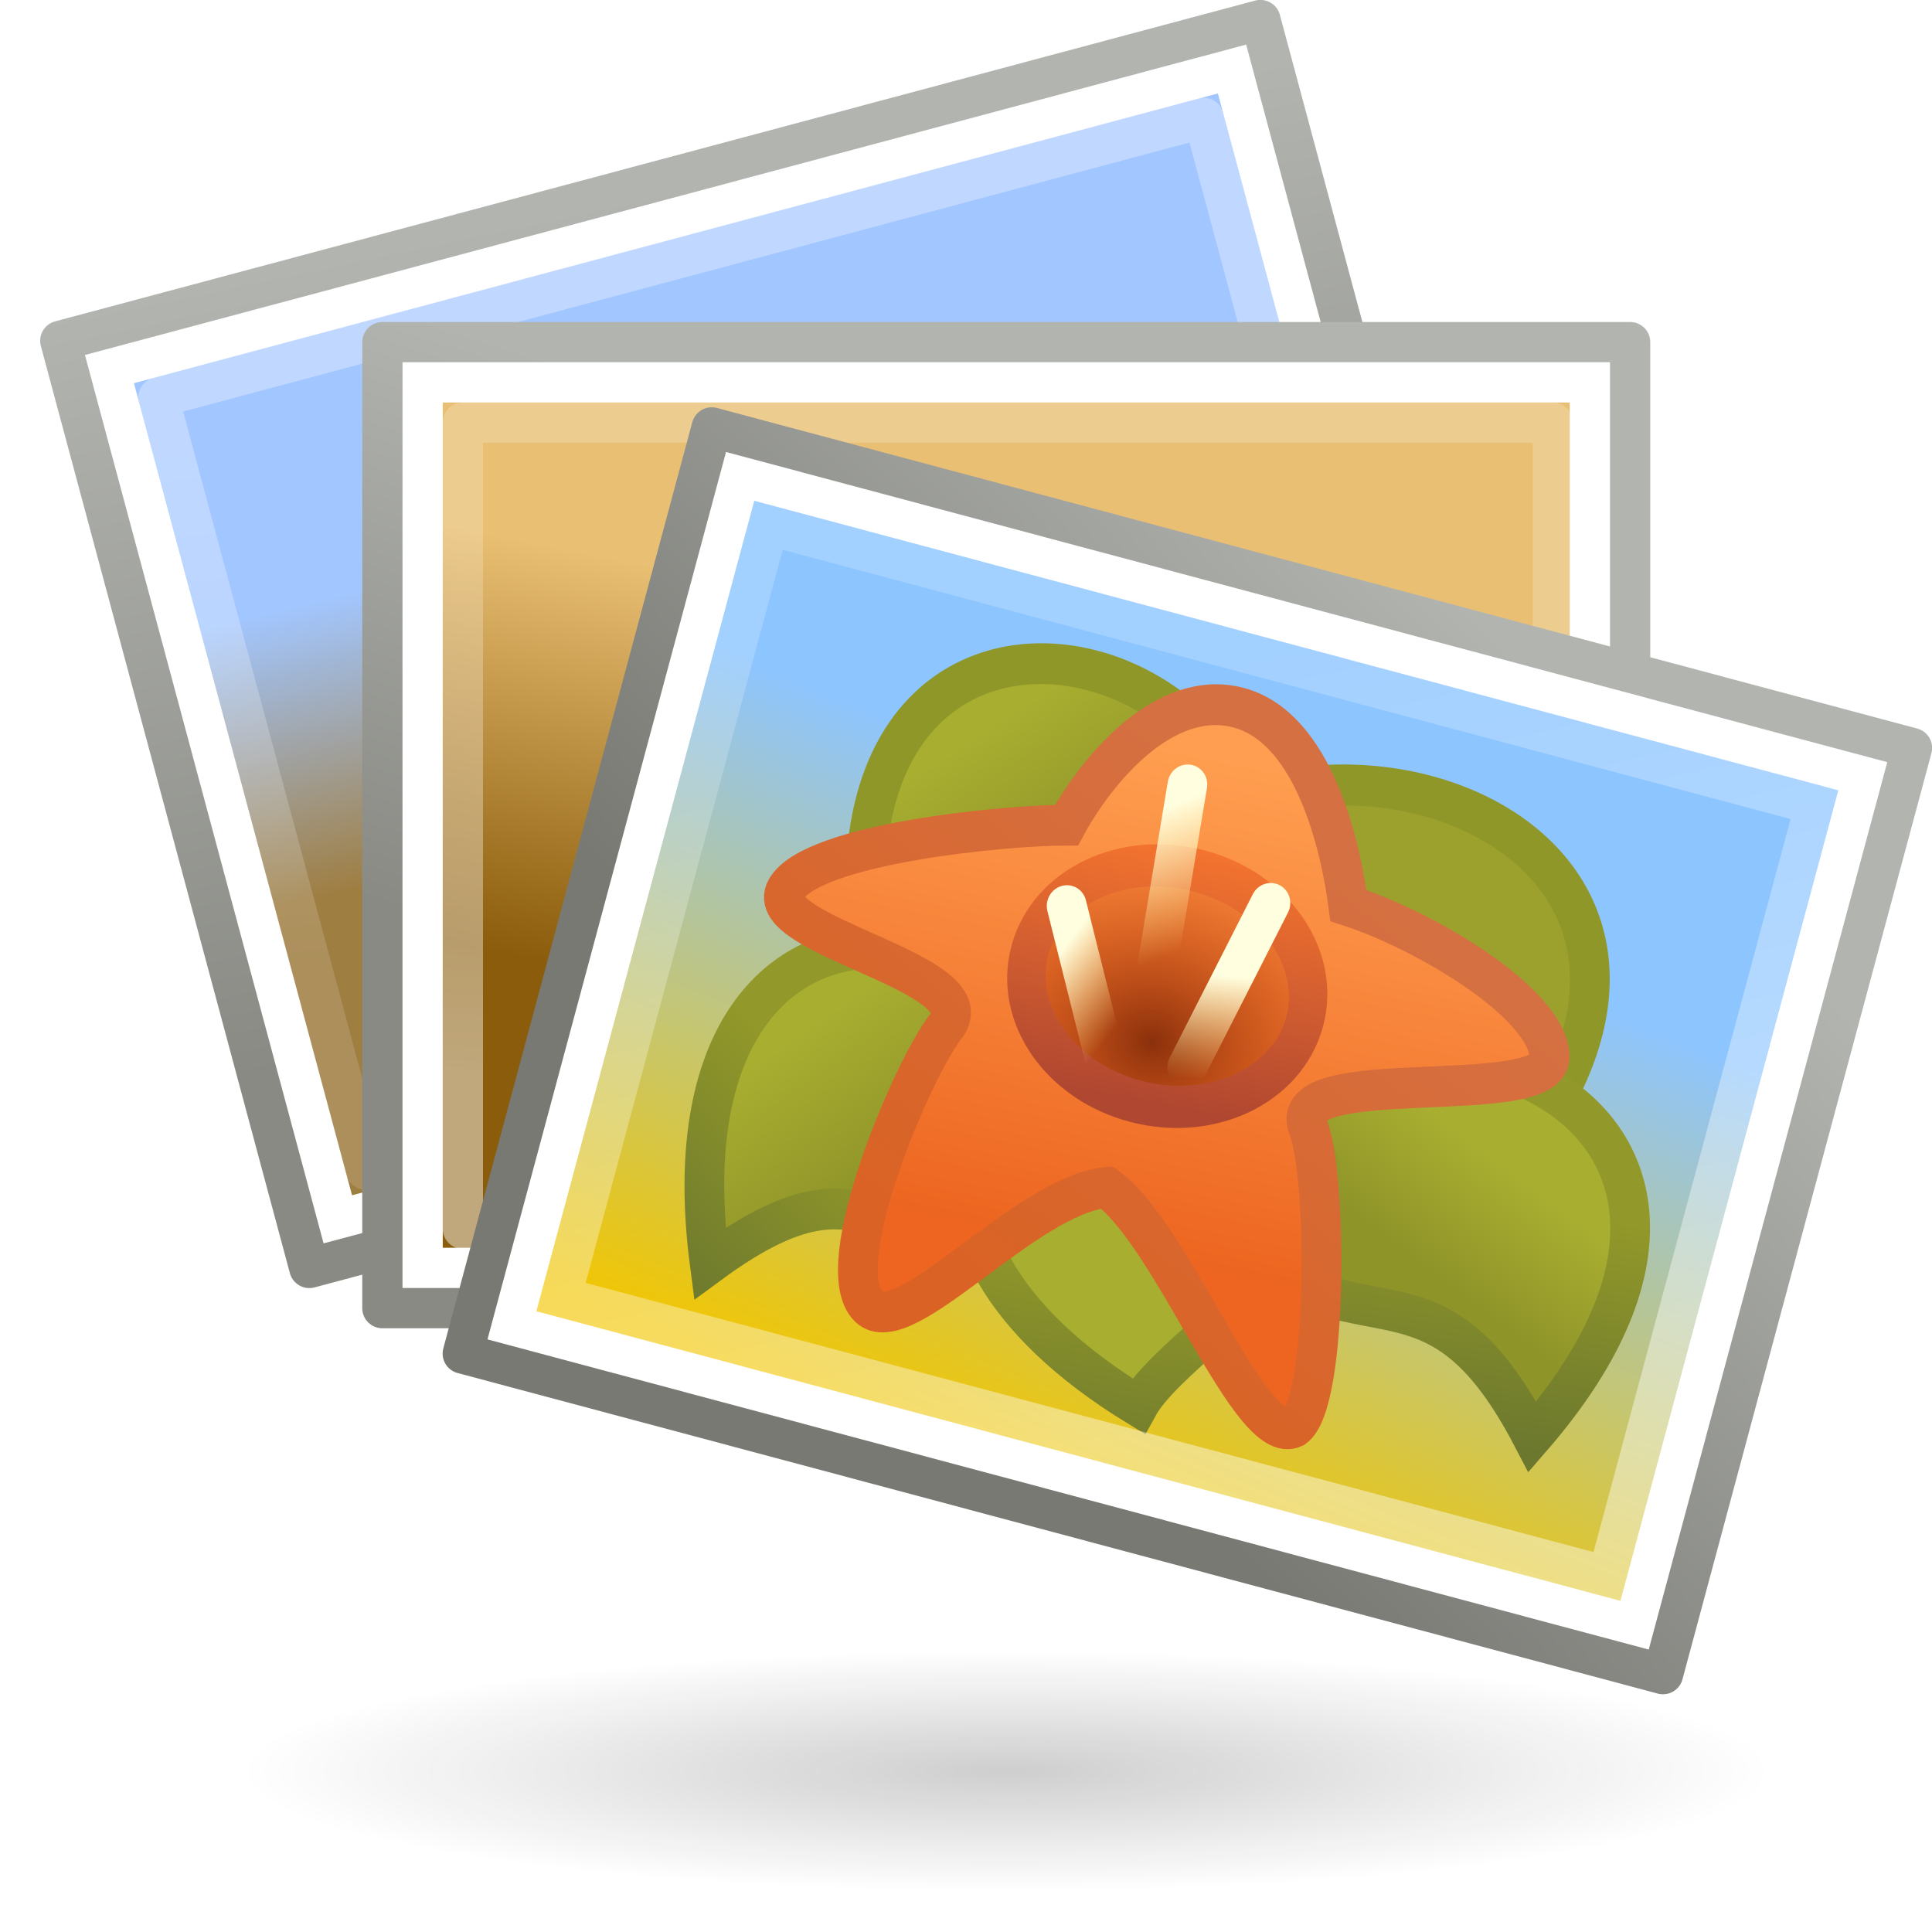
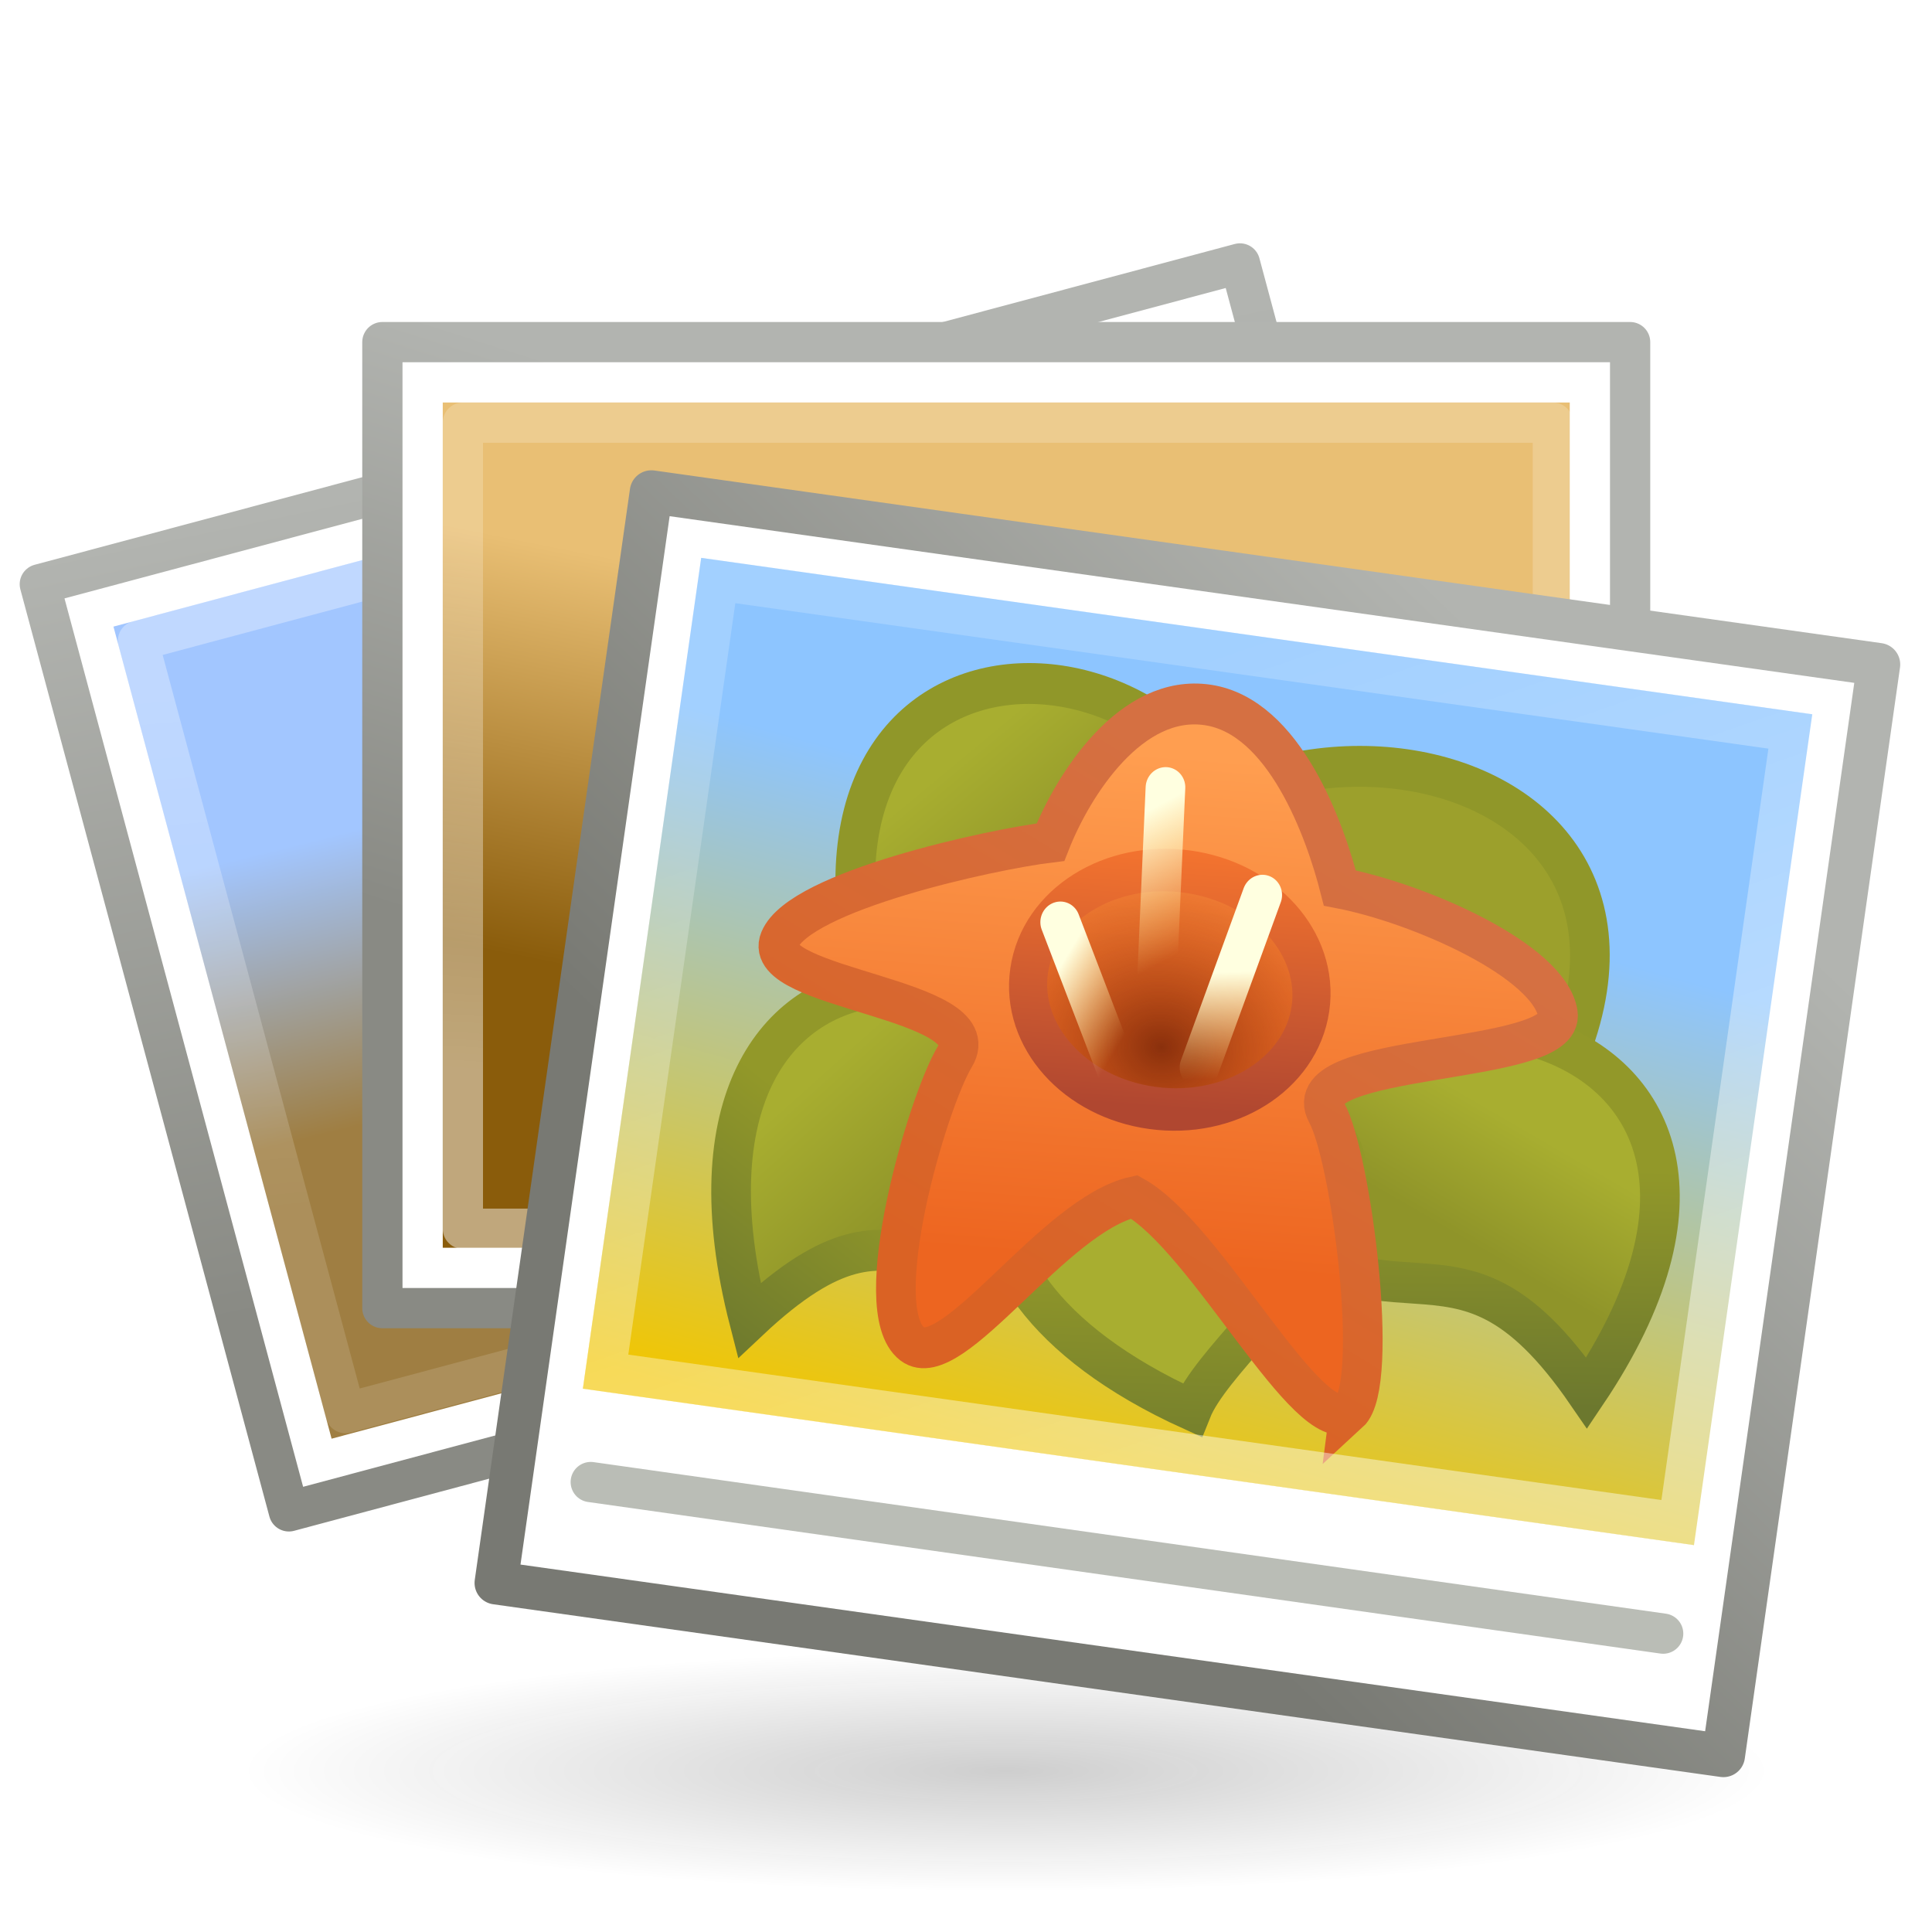
<svg xmlns="http://www.w3.org/2000/svg" xmlns:xlink="http://www.w3.org/1999/xlink" width="48" height="48" id="svg1872" version="1.0">
  <defs id="defs1874">
    <linearGradient id="linearGradient6103">
      <stop style="stop-color:#8a5c0b;stop-opacity:1" offset="0" id="stop6105" />
      <stop style="stop-color:#e9bf74;stop-opacity:1" offset="1" id="stop6107" />
    </linearGradient>
    <linearGradient id="linearGradient6093">
      <stop style="stop-color:#ffffff;stop-opacity:1;" offset="0" id="stop6095" />
      <stop style="stop-color:#ffffff;stop-opacity:0;" offset="1" id="stop6097" />
    </linearGradient>
    <radialGradient id="radialGradient7028-916" r="14.407" gradientTransform="matrix(1,0,0,0.2367408,0,-11.76243)" cx="5.038" cy="-15.411" gradientUnits="userSpaceOnUse" xlink:href="#linearGradient6939-277" fy="-15.411" fx="5.038" />
    <linearGradient id="linearGradient6939-277">
      <stop offset="0" id="stop6990" style="stop-color:#0a0a0a;stop-opacity:1;" />
      <stop offset="1" id="stop6992" style="stop-color:#0a0a0a;stop-opacity:0;" />
    </linearGradient>
    <linearGradient id="linearGradient3218-93">
      <stop offset="0" id="stop6996" style="stop-color:#ffffff;stop-opacity:0" />
      <stop offset="0.708" id="stop6998" style="stop-color:#898989;stop-opacity:0.09;" />
      <stop offset="1" id="stop7000" style="stop-color:#7f858d;stop-opacity:1;" />
    </linearGradient>
    <linearGradient id="linearGradient6152-873">
      <stop offset="0" id="stop7004" style="stop-color:#464646;stop-opacity:1;" />
      <stop offset="1" id="stop7006" style="stop-color:#6c4e72;stop-opacity:1" />
    </linearGradient>
    <linearGradient id="linearGradient6125-27">
      <stop offset="0" id="stop7010" style="stop-color:#ffffff;stop-opacity:1" />
      <stop offset="1" id="stop7012" style="stop-color:#ffffff;stop-opacity:0;" />
    </linearGradient>
    <linearGradient id="linearGradient6091-291" y2="36.375" y1="38" gradientTransform="translate(-2.000013,7.2e-6)" x2="11" gradientUnits="userSpaceOnUse" xlink:href="#linearGradient6081-625" x1="12.663" />
    <linearGradient id="linearGradient6081-625">
      <stop offset="0" id="stop7016" style="stop-color:#7a7a7a;stop-opacity:1;" />
      <stop offset="1" id="stop7018" style="stop-color:#a9a9a9;stop-opacity:1;" />
    </linearGradient>
    <linearGradient id="linearGradient6093-384" y2="33" y1="43" gradientTransform="translate(-1,2e-7)" x2="11" gradientUnits="userSpaceOnUse" xlink:href="#linearGradient6115-889" x1="12" />
    <linearGradient id="linearGradient6115-889">
      <stop offset="0" id="stop7022" style="stop-color:#452e4a;stop-opacity:1" />
      <stop offset="1" id="stop7024" style="stop-color:#6c4e72;stop-opacity:1" />
    </linearGradient>
    <linearGradient id="linearGradient6085-132" y2="39.899" y1="35.383" gradientTransform="translate(-1,2e-7)" x2="12.76" gradientUnits="userSpaceOnUse" xlink:href="#linearGradient6172-348" x1="10.254" />
    <linearGradient id="linearGradient6172-348">
      <stop offset="0" id="stop7034" style="stop-color:#ffffff;stop-opacity:0.69" />
      <stop offset="1" id="stop7036" style="stop-color:#ffffff;stop-opacity:0" />
    </linearGradient>
    <linearGradient id="linearGradient6664-938-398" x1="10.625" y1="9.375" gradientTransform="matrix(0.9999999,0,0,0.7741935,-3.000013,-1.532259)" x2="15.75" gradientUnits="userSpaceOnUse" xlink:href="#linearGradient6513-648-914" y2="31" />
    <linearGradient id="linearGradient6513-648-914">
      <stop offset="0" id="stop7570" style="stop-color:#ffffff;stop-opacity:1" />
      <stop offset="1" id="stop7572" style="stop-color:#ffffff;stop-opacity:1" />
    </linearGradient>
    <linearGradient id="linearGradient6666-108-56" x1="10.196" y1="23.266" gradientTransform="matrix(0.9999999,0,0,0.7741935,-0.9999983,1.564515)" x2="25.367" gradientUnits="userSpaceOnUse" xlink:href="#linearGradient6527-582-184" y2="4.616" />
    <linearGradient id="linearGradient6527-582-184">
      <stop offset="0" id="stop7576" style="stop-color:#787973;stop-opacity:1" />
      <stop offset="1" id="stop7578" style="stop-color:#b2b4b0;stop-opacity:1;" />
    </linearGradient>
    <linearGradient id="linearGradient6668-599-794" x1="20" y1="13.577" gradientTransform="matrix(0.9496149,0,0,0.8508799,-2.083624,-1.063417)" x2="17.27" gradientUnits="userSpaceOnUse" xlink:href="#linearGradient2782-839-396" y2="32.699" />
    <linearGradient id="linearGradient2782-839-396">
      <stop offset="0" id="stop7582" style="stop-color:#8dc5ff;stop-opacity:1" />
      <stop offset="1" id="stop7584" style="stop-color:#f2c600;stop-opacity:1" />
    </linearGradient>
-     <linearGradient id="linearGradient6674-893-795" x1="11.75" y1="23.25" gradientTransform="matrix(0.8894509,-6.6640937e-3,-7.8492031e-3,0.9513737,2.314382,-9.588499)" x2="14.5" gradientUnits="userSpaceOnUse" xlink:href="#linearGradient2862-191-249" y2="26" />
+     <linearGradient id="linearGradient6674-893-795" x1="11.75" y1="23.25" gradientTransform="matrix(0.8894509,-0.00666409,-0.0078492,0.9513737,2.314382,-9.588499)" x2="14.5" gradientUnits="userSpaceOnUse" xlink:href="#linearGradient2862-191-249" y2="26" />
    <linearGradient id="linearGradient2862-191-249">
      <stop offset="0" id="stop7588" style="stop-color:#a8ae30;stop-opacity:1" />
      <stop offset="1" id="stop7590" style="stop-color:#8f9429;stop-opacity:1" />
    </linearGradient>
-     <linearGradient id="linearGradient6676-609-599" x1="27.812" y1="22.657" gradientTransform="matrix(1.046908,-1.9502255e-2,-2.0583744e-2,0.9622652,-3.389404,-2.845304)" x2="26.7" gradientUnits="userSpaceOnUse" xlink:href="#linearGradient2862-537-737" y2="25.157" />
+     <linearGradient id="linearGradient6676-609-599" x1="27.812" y1="22.657" gradientTransform="matrix(1.046908,-0.01950225,-0.02058374,0.9622652,-3.389404,-2.845304)" x2="26.7" gradientUnits="userSpaceOnUse" xlink:href="#linearGradient2862-537-737" y2="25.157" />
    <linearGradient id="linearGradient2862-537-737">
      <stop offset="0" id="stop7594" style="stop-color:#a8ae30;stop-opacity:1" />
      <stop offset="1" id="stop7596" style="stop-color:#8f9429;stop-opacity:1" />
    </linearGradient>
-     <linearGradient id="linearGradient6678-775-375" x1="29.062" y1="29" gradientTransform="matrix(1.046908,-1.9502255e-2,-2.0583744e-2,0.9622652,-3.389404,-2.845304)" x2="28.463" gradientUnits="userSpaceOnUse" xlink:href="#linearGradient2874-528-315" y2="23.782" />
+     <linearGradient id="linearGradient6678-775-375" x1="29.062" y1="29" gradientTransform="matrix(1.046908,-0.01950225,-0.02058374,0.9622652,-3.389404,-2.845304)" x2="28.463" gradientUnits="userSpaceOnUse" xlink:href="#linearGradient2874-528-315" y2="23.782" />
    <linearGradient id="linearGradient2874-528-315">
      <stop offset="0" id="stop7600" style="stop-color:#6c782e;stop-opacity:1;" />
      <stop offset="1" id="stop7602" style="stop-color:#929829;stop-opacity:1" />
    </linearGradient>
-     <linearGradient id="linearGradient6680-882-562" x1="11.75" y1="23.25" gradientTransform="matrix(0.8665943,7.0291084e-3,8.4277505e-3,0.9978185,0.3857784,-4.081256)" x2="14.5" gradientUnits="userSpaceOnUse" xlink:href="#linearGradient2862-897-722" y2="26" />
+     <linearGradient id="linearGradient6680-882-562" x1="11.75" y1="23.25" gradientTransform="matrix(0.8665943,0.00702911,0.00842775,0.9978185,0.3857784,-4.081256)" x2="14.5" gradientUnits="userSpaceOnUse" xlink:href="#linearGradient2862-897-722" y2="26" />
    <linearGradient id="linearGradient2862-897-722">
      <stop offset="0" id="stop7606" style="stop-color:#a8ae30;stop-opacity:1" />
      <stop offset="1" id="stop7608" style="stop-color:#8f9429;stop-opacity:1" />
    </linearGradient>
-     <linearGradient id="linearGradient6682-569-587" x1="10.062" y1="29.5" gradientTransform="matrix(0.969616,7.8647367e-3,8.4277505e-3,0.9978185,-1.623145,-4.097551)" x2="12.656" gradientUnits="userSpaceOnUse" xlink:href="#linearGradient2874-878-807" y2="24.75" />
+     <linearGradient id="linearGradient6682-569-587" x1="10.062" y1="29.5" gradientTransform="matrix(0.969616,0.00786474,0.00842775,0.9978185,-1.623145,-4.097551)" x2="12.656" gradientUnits="userSpaceOnUse" xlink:href="#linearGradient2874-878-807" y2="24.75" />
    <linearGradient id="linearGradient2874-878-807">
      <stop offset="0" id="stop7612" style="stop-color:#6c782e;stop-opacity:1;" />
      <stop offset="1" id="stop7614" style="stop-color:#929829;stop-opacity:1" />
    </linearGradient>
    <linearGradient id="linearGradient6684-646-360" x1="20.384" y1="31.625" gradientTransform="translate(-2.000015,-4)" x2="19.884" gradientUnits="userSpaceOnUse" xlink:href="#linearGradient2874-499-677" y2="26.438" />
    <linearGradient id="linearGradient2874-499-677">
      <stop offset="0" id="stop7618" style="stop-color:#6c782e;stop-opacity:1;" />
      <stop offset="1" id="stop7620" style="stop-color:#929829;stop-opacity:1" />
    </linearGradient>
-     <linearGradient id="linearGradient6686-103-989" x1="16.917" y1="25.211" gradientTransform="matrix(1.123311,9.4416416e-3,1.0807832e-2,1.236118,0.2887738,-4.714832)" x2="16.374" gradientUnits="userSpaceOnUse" xlink:href="#linearGradient2855-649-911" y2="16.541" />
+     <linearGradient id="linearGradient6686-103-989" x1="16.917" y1="25.211" gradientTransform="matrix(1.123311,0.00944164,0.01080783,1.236118,0.2887738,-4.714832)" x2="16.374" gradientUnits="userSpaceOnUse" xlink:href="#linearGradient2855-649-911" y2="16.541" />
    <linearGradient id="linearGradient2855-649-911">
      <stop offset="0" id="stop7624" style="stop-color:#ed6520;stop-opacity:1" />
      <stop offset="1" id="stop7626" style="stop-color:#ff9e50;stop-opacity:1" />
    </linearGradient>
-     <linearGradient id="linearGradient6688-508-790" x1="10.257" y1="24.583" gradientTransform="matrix(1.123311,9.4416416e-3,1.0807832e-2,1.236118,0.2887738,-4.714832)" x2="13.592" gradientUnits="userSpaceOnUse" xlink:href="#linearGradient2849-135-305" y2="15.521" />
+     <linearGradient id="linearGradient6688-508-790" x1="10.257" y1="24.583" gradientTransform="matrix(1.123311,0.00944164,0.01080783,1.236118,0.2887738,-4.714832)" x2="13.592" gradientUnits="userSpaceOnUse" xlink:href="#linearGradient2849-135-305" y2="15.521" />
    <linearGradient id="linearGradient2849-135-305">
      <stop offset="0" id="stop7630" style="stop-color:#da6224;stop-opacity:1" />
      <stop offset="1" id="stop7632" style="stop-color:#d57042;stop-opacity:1" />
    </linearGradient>
    <radialGradient id="radialGradient6690-643-984" r="2" gradientTransform="matrix(1.813171,-7.680244e-7,1.042223e-6,1.396339,-15.45026,-9.149679)" cx="19" cy="22.472" gradientUnits="userSpaceOnUse" xlink:href="#linearGradient2891-388-107" fy="22.472" fx="19" />
    <linearGradient id="linearGradient2891-388-107">
      <stop offset="0" id="stop7636" style="stop-color:#8a300c;stop-opacity:1;" />
      <stop offset="1" id="stop7638" style="stop-color:#ec510c;stop-opacity:0" />
    </linearGradient>
    <linearGradient id="linearGradient6692-693-932" x1="18.369" y1="23.025" x2="18.154" gradientUnits="userSpaceOnUse" xlink:href="#linearGradient2885-866-809" y2="19.235" />
    <linearGradient id="linearGradient2885-866-809">
      <stop offset="0" id="stop7642" style="stop-color:#b04730;stop-opacity:1" />
      <stop offset="1" id="stop7644" style="stop-color:#ff7b2f;stop-opacity:1" />
    </linearGradient>
    <linearGradient id="linearGradient6694-91-847" x1="21" y1="20" gradientTransform="matrix(0.8327897,0,0,1.120885,3.056084,-2.099038)" x2="21.25" gradientUnits="userSpaceOnUse" xlink:href="#linearGradient2911-613-519" y2="22" />
    <linearGradient id="linearGradient2911-613-519">
      <stop offset="0" id="stop7648" style="stop-color:#ffffe0;stop-opacity:1;" />
      <stop offset="1" id="stop7650" style="stop-color:#ffe588;stop-opacity:0;" />
    </linearGradient>
    <linearGradient id="linearGradient6696-957-701" x1="17" y1="21" gradientTransform="matrix(0.8588038,0,0,1.114034,2.470933,-2.223658)" x2="18.892" gradientUnits="userSpaceOnUse" xlink:href="#linearGradient2911-198-956" y2="22.07" />
    <linearGradient id="linearGradient2911-198-956">
      <stop offset="0" id="stop7654" style="stop-color:#ffffe0;stop-opacity:1;" />
      <stop offset="1" id="stop7656" style="stop-color:#ffe588;stop-opacity:0;" />
    </linearGradient>
    <linearGradient id="linearGradient6698-322-330" x1="18" y1="18" gradientTransform="matrix(0.8327886,0,0,1.057645,2.939291,-1.345881)" x2="19.488" gradientUnits="userSpaceOnUse" xlink:href="#linearGradient2911-977-39" y2="20.631" />
    <linearGradient id="linearGradient2911-977-39">
      <stop offset="0" id="stop7660" style="stop-color:#ffffe0;stop-opacity:1;" />
      <stop offset="1" id="stop7662" style="stop-color:#ffe588;stop-opacity:0;" />
    </linearGradient>
    <linearGradient id="linearGradient6700-934-905" x1="28.312" y1="26" gradientTransform="matrix(1.081538,0,0,0.952381,-4.611539,-3.547619)" x2="18.655" gradientUnits="userSpaceOnUse" xlink:href="#linearGradient2760-892-392" y2="9.5" />
    <linearGradient id="linearGradient2760-892-392">
      <stop offset="0" id="stop7666" style="stop-color:#ffffff;stop-opacity:1;" />
      <stop offset="1" id="stop7668" style="stop-color:#ffffff;stop-opacity:0.424" />
    </linearGradient>
    <linearGradient id="linearGradient6794-107-466-97" y2="31" y1="20.987" gradientTransform="matrix(1,0,0,0.7744999,7.999984,0.4657507)" x2="15.75" gradientUnits="userSpaceOnUse" xlink:href="#linearGradient6513-961-304" x1="9.293" />
    <linearGradient id="linearGradient6513-961-304">
      <stop offset="0" id="stop7672" style="stop-color:#ffffff;stop-opacity:1" />
      <stop offset="1" id="stop7674" style="stop-color:#ffffff;stop-opacity:1" />
    </linearGradient>
    <linearGradient id="linearGradient6796-836-17-82" y2="2.562" y1="27.848" gradientTransform="matrix(1,0,0,0.7744999,9.999999,3.56375)" x2="15" gradientUnits="userSpaceOnUse" xlink:href="#linearGradient6527-840-903" x1="13.243" />
    <linearGradient id="linearGradient6527-840-903">
      <stop offset="0" id="stop7678" style="stop-color:#898a84;stop-opacity:1;" />
      <stop offset="1" id="stop7680" style="stop-color:#b2b4b0;stop-opacity:1;" />
    </linearGradient>
    <linearGradient id="linearGradient6798-298-851-218" y2="23.569" y1="15.57" gradientTransform="matrix(1.035502,0,0,0.9027051,7.28994,-0.4340456)" x2="18.462" gradientUnits="userSpaceOnUse" xlink:href="#linearGradient6963-199-896" x1="18.637" />
    <linearGradient id="linearGradient6963-199-896">
      <stop offset="0" id="stop7684" style="stop-color:#a2c6ff;stop-opacity:1" />
      <stop offset="1" id="stop7686" style="stop-color:#9f7e42;stop-opacity:1" />
    </linearGradient>
    <linearGradient id="linearGradient6804-766-431-104" y2="28.025" y1="13.368" gradientTransform="matrix(0.9935996,0,0,0.8615727,8.128008,0.2685482)" x2="19.596" gradientUnits="userSpaceOnUse" xlink:href="#linearGradient2760-815-256-774" x1="22.569" />
    <linearGradient id="linearGradient2760-815-256-774">
      <stop offset="0" id="stop7690" style="stop-color:#ffffff;stop-opacity:1;" />
      <stop offset="1" id="stop7692" style="stop-color:#ffffff;stop-opacity:0.424" />
    </linearGradient>
    <linearGradient id="linearGradient6938-583-502" x1="10.625" y1="9.375" gradientTransform="matrix(1,0,0,0.7741935,0.9999852,-2.532258)" x2="15.75" gradientUnits="userSpaceOnUse" xlink:href="#linearGradient6513-892-891" y2="31" />
    <linearGradient id="linearGradient6513-892-891">
      <stop offset="0" id="stop7696" style="stop-color:#ffffff;stop-opacity:1" />
      <stop offset="1" id="stop7698" style="stop-color:#ffffff;stop-opacity:1" />
    </linearGradient>
    <linearGradient id="linearGradient6959-132-289" x1="8.812" y1="23.198" gradientTransform="matrix(1,0,0,0.7741935,3,0.5645163)" x2="15.625" gradientUnits="userSpaceOnUse" xlink:href="#linearGradient6527-416-784" y2="6.68" />
    <linearGradient id="linearGradient6527-416-784">
      <stop offset="0" id="stop7702" style="stop-color:#898a84;stop-opacity:1;" />
      <stop offset="1" id="stop7704" style="stop-color:#b2b4b0;stop-opacity:1;" />
    </linearGradient>
    <linearGradient id="linearGradient6928-172-883" x1="13.5" y1="20.111" gradientTransform="matrix(1,0,0,2.704633,0,-45.29272)" x2="13" gradientUnits="userSpaceOnUse" xlink:href="#linearGradient6922-726-405" y2="26.695" />
    <linearGradient id="linearGradient6922-726-405">
      <stop offset="0" id="stop7714" style="stop-color:#b16e0c;stop-opacity:1;" />
      <stop offset="1" id="stop7716" style="stop-color:#f7dcb2;stop-opacity:1" />
    </linearGradient>
    <linearGradient id="linearGradient6961-88-360" x1="15" y1="27" gradientTransform="matrix(1.0832,0,0,0.9537014,-0.6240014,-4.560162)" x2="16" gradientUnits="userSpaceOnUse" xlink:href="#linearGradient2760-728-423-731-288" y2="13.687" />
    <linearGradient id="linearGradient2760-728-423-731-288">
      <stop offset="0" id="stop7720" style="stop-color:#ffffff;stop-opacity:1;" />
      <stop offset="1" id="stop7722" style="stop-color:#ffffff;stop-opacity:0.424" />
    </linearGradient>
    <linearGradient xlink:href="#linearGradient6093" id="linearGradient6101" gradientUnits="userSpaceOnUse" x1="22.834" y1="19.796" x2="22.615" y2="17" />
    <linearGradient xlink:href="#linearGradient6172-348" id="linearGradient6117" gradientUnits="userSpaceOnUse" gradientTransform="translate(-1,2e-7)" x1="10.254" y1="35.383" x2="12.76" y2="39.899" />
    <linearGradient xlink:href="#linearGradient6103" id="linearGradient6134" x1="10" y1="18" x2="12" y2="8" gradientUnits="userSpaceOnUse" />
    <linearGradient xlink:href="#linearGradient6125-27" id="linearGradient3794" gradientUnits="userSpaceOnUse" x1="57.25" y1="16.449" x2="52.217" y2="23.031" />
    <linearGradient xlink:href="#linearGradient6081-625" id="linearGradient3799" gradientUnits="userSpaceOnUse" gradientTransform="translate(-41.8771,-12.74504)" x1="12.663" y1="38" x2="11" y2="36.375" />
    <linearGradient xlink:href="#linearGradient6115-889" id="linearGradient3801" gradientUnits="userSpaceOnUse" gradientTransform="translate(-40.87709,-12.74505)" x1="12" y1="43" x2="11" y2="33" />
    <linearGradient xlink:href="#linearGradient6125-27" id="linearGradient3807" gradientUnits="userSpaceOnUse" x1="71.486" y1="33.304" x2="44.523" y2="12.713" />
    <linearGradient xlink:href="#linearGradient6152-873" id="linearGradient3809" gradientUnits="userSpaceOnUse" x1="63.157" y1="23.761" x2="47.472" y2="23.437" />
    <radialGradient xlink:href="#linearGradient3218-93" id="radialGradient3811" gradientUnits="userSpaceOnUse" gradientTransform="matrix(0.8674176,-1.148067e-6,1.127479e-6,0.8832566,8.025467,2.886495)" cx="60.532" cy="24.724" fx="60.532" fy="24.724" r="10.532" />
    <linearGradient xlink:href="#linearGradient6172-348" id="linearGradient3813" gradientUnits="userSpaceOnUse" gradientTransform="translate(-1,2e-7)" x1="10.254" y1="35.383" x2="12.76" y2="39.899" />
+     <linearGradient xlink:href="#linearGradient2760-892-392" id="linearGradient6633" gradientUnits="userSpaceOnUse" gradientTransform="matrix(1.076787,0,0,0.945578,8.01112,7.210578)" x1="28.312" y1="26" x2="18.655" y2="9.5" />
+     <linearGradient xlink:href="#linearGradient2782-839-396" id="linearGradient6648" gradientUnits="userSpaceOnUse" gradientTransform="matrix(0.9454427,0,0,0.844802,10.52793,9.677036)" x1="20" y1="13.577" x2="17.27" y2="32.699" />
+     <linearGradient xlink:href="#linearGradient6513-648-914" id="linearGradient6651" gradientUnits="userSpaceOnUse" gradientTransform="matrix(0.9933272,0,0,0.8832382,9.659173,8.505795)" x1="10.625" y1="9.375" x2="15.75" y2="31" />
+     <linearGradient xlink:href="#linearGradient6527-582-184" id="linearGradient6653" gradientUnits="userSpaceOnUse" gradientTransform="matrix(0.9933272,0,0,0.8832382,11.64584,12.03875)" x1="10.196" y1="23.266" x2="25.367" y2="4.616" />
+     <linearGradient xlink:href="#linearGradient6513-648-914" id="linearGradient7210" gradientUnits="userSpaceOnUse" gradientTransform="matrix(0.9933272,0,0,0.8832382,9.659173,8.505795)" x1="10.625" y1="9.375" x2="15.75" y2="31" />
+     <linearGradient xlink:href="#linearGradient6527-582-184" id="linearGradient7212" gradientUnits="userSpaceOnUse" gradientTransform="matrix(0.9933272,0,0,0.8832382,11.64584,12.03875)" x1="10.196" y1="23.266" x2="25.367" y2="4.616" />
+     <linearGradient xlink:href="#linearGradient2782-839-396" id="linearGradient7214" gradientUnits="userSpaceOnUse" gradientTransform="matrix(0.9454427,0,0,0.844802,10.52793,9.677036)" x1="20" y1="13.577" x2="17.27" y2="32.699" />
+     <linearGradient xlink:href="#linearGradient2862-191-249" id="linearGradient7216" gradientUnits="userSpaceOnUse" gradientTransform="matrix(0.8894509,-0.00666409,-0.0078492,0.9513737,2.314382,-9.588499)" x1="11.75" y1="23.25" x2="14.5" y2="26" />
+     <linearGradient xlink:href="#linearGradient2862-537-737" id="linearGradient7218" gradientUnits="userSpaceOnUse" gradientTransform="matrix(1.046908,-0.01950225,-0.02058374,0.9622652,-3.389404,-2.845304)" x1="27.812" y1="22.657" x2="26.7" y2="25.157" />
+     <linearGradient xlink:href="#linearGradient2874-528-315" id="linearGradient7220" gradientUnits="userSpaceOnUse" gradientTransform="matrix(1.046908,-0.01950225,-0.02058374,0.9622652,-3.389404,-2.845304)" x1="29.062" y1="29" x2="28.463" y2="23.782" />
+     <linearGradient xlink:href="#linearGradient2862-897-722" id="linearGradient7222" gradientUnits="userSpaceOnUse" gradientTransform="matrix(0.8665943,0.00702911,0.00842775,0.9978185,0.3857784,-4.081256)" x1="11.75" y1="23.25" x2="14.5" y2="26" />
+     <linearGradient xlink:href="#linearGradient2874-878-807" id="linearGradient7224" gradientUnits="userSpaceOnUse" gradientTransform="matrix(0.969616,0.00786474,0.00842775,0.9978185,-1.623145,-4.097551)" x1="10.062" y1="29.5" x2="12.656" y2="24.75" />
+     <linearGradient xlink:href="#linearGradient2874-499-677" id="linearGradient7226" gradientUnits="userSpaceOnUse" gradientTransform="translate(-2.000015,-4)" x1="20.384" y1="31.625" x2="19.884" y2="26.438" />
+     <linearGradient xlink:href="#linearGradient2855-649-911" id="linearGradient7228" gradientUnits="userSpaceOnUse" gradientTransform="matrix(1.123311,0.00944164,0.01080783,1.236118,0.2887738,-4.714832)" x1="16.917" y1="25.211" x2="16.374" y2="16.541" />
+     <linearGradient xlink:href="#linearGradient2849-135-305" id="linearGradient7230" gradientUnits="userSpaceOnUse" gradientTransform="matrix(1.123311,0.00944164,0.01080783,1.236118,0.2887738,-4.714832)" x1="10.257" y1="24.583" x2="13.592" y2="15.521" />
+     <radialGradient xlink:href="#linearGradient2891-388-107" id="radialGradient7232" gradientUnits="userSpaceOnUse" gradientTransform="matrix(1.813171,-7.680244e-7,1.042223e-6,1.396339,-15.45026,-9.149679)" cx="19" cy="22.472" fx="19" fy="22.472" r="2" />
+     <linearGradient xlink:href="#linearGradient2885-866-809" id="linearGradient7234" gradientUnits="userSpaceOnUse" x1="18.369" y1="23.025" x2="18.154" y2="19.235" />
+     <linearGradient xlink:href="#linearGradient2911-613-519" id="linearGradient7236" gradientUnits="userSpaceOnUse" gradientTransform="matrix(0.8327897,0,0,1.120885,3.056084,-2.099038)" x1="21" y1="20" x2="21.25" y2="22" />
+     <linearGradient xlink:href="#linearGradient2911-198-956" id="linearGradient7238" gradientUnits="userSpaceOnUse" gradientTransform="matrix(0.8588038,0,0,1.114034,2.470933,-2.223658)" x1="17" y1="21" x2="18.892" y2="22.07" />
+     <linearGradient xlink:href="#linearGradient2911-977-39" id="linearGradient7240" gradientUnits="userSpaceOnUse" gradientTransform="matrix(0.8327886,0,0,1.057645,2.939291,-1.345881)" x1="18" y1="18" x2="19.488" y2="20.631" />
+     <linearGradient xlink:href="#linearGradient2760-892-392" id="linearGradient7242" gradientUnits="userSpaceOnUse" gradientTransform="matrix(1.076787,0,0,0.945578,8.01112,7.210578)" x1="28.312" y1="26" x2="18.655" y2="9.5" />
+     <linearGradient xlink:href="#linearGradient2760-892-392" id="linearGradient7247" gradientUnits="userSpaceOnUse" gradientTransform="matrix(1.076787,0,0,0.9455781,11.62303,2.809697)" x1="28.312" y1="26" x2="18.655" y2="9.5" />
+     <linearGradient xlink:href="#linearGradient2782-839-396" id="linearGradient7262" gradientUnits="userSpaceOnUse" gradientTransform="matrix(0.9454427,0,0,0.844802,14.13984,5.276154)" x1="20" y1="13.577" x2="17.27" y2="32.699" />
+     <linearGradient xlink:href="#linearGradient6513-648-914" id="linearGradient7265" gradientUnits="userSpaceOnUse" gradientTransform="matrix(0.9933272,0,0,0.8832382,13.2717,4.105208)" x1="10.625" y1="9.375" x2="15.75" y2="31" />
+     <linearGradient xlink:href="#linearGradient6527-582-184" id="linearGradient7267" gradientUnits="userSpaceOnUse" gradientTransform="matrix(0.9933272,0,0,0.8832382,15.25837,7.638161)" x1="10.196" y1="23.266" x2="25.367" y2="4.616" />
  </defs>
  <g id="layer1" style="display:inline">
-     <g id="g6782" transform="matrix(0.9618234,-0.2570934,0.2577198,0.9594858,-11.94237,6.403058)">
-       <rect id="rect6784" x="12.5" y="5.5" width="31" height="24.009" style="fill:url(#linearGradient6794-107-466-97);fill-opacity:1;fill-rule:nonzero;stroke:url(#linearGradient6796-836-17-82);stroke-width:1.005;stroke-linecap:round;stroke-linejoin:round;stroke-miterlimit:4;stroke-dasharray:none;stroke-opacity:1" />
-       <rect id="rect6786" x="14" y="7" width="28" height="21.028" style="fill:url(#linearGradient6798-298-851-218);fill-opacity:1;fill-rule:nonzero;stroke:none;stroke-width:1;stroke-linecap:round;stroke-linejoin:miter;stroke-miterlimit:4;stroke-dasharray:none;stroke-opacity:1" />
-       <rect id="rect6792" x="14.5" y="7.5" width="27" height="20" style="opacity:0.318;fill:none;fill-opacity:1;fill-rule:nonzero;stroke:url(#linearGradient6804-766-431-104);stroke-width:1.005;stroke-linecap:round;stroke-linejoin:round;stroke-miterlimit:4;stroke-dasharray:none;stroke-opacity:1" />
+     <g id="g6782" transform="matrix(0.9618234,-0.2570934,0.2577198,0.9594858,-12.45067,12.45061)">
+       <rect id="rect6784" x="12.5" y="5.5" width="31" height="24.009" style="fill:url(#linearGradient6794-107-466-97);fill-opacity:1;fill-rule:nonzero;stroke:url(#linearGradient6796-836-17-82);stroke-width:1.005;stroke-linecap:round;stroke-linejoin:round;stroke-miterlimit:4;stroke-opacity:1;stroke-dasharray:none" />
+       <rect id="rect6786" x="14" y="7" width="28" height="21.028" style="fill:url(#linearGradient6798-298-851-218);fill-opacity:1;fill-rule:nonzero;stroke:none" />
+       <rect id="rect6792" x="14.5" y="7.5" width="27" height="20" style="opacity:0.318;fill:none;stroke:url(#linearGradient6804-766-431-104);stroke-width:1.005;stroke-linecap:round;stroke-linejoin:round;stroke-miterlimit:4;stroke-opacity:1;stroke-dasharray:none" />
    </g>
    <g id="g6942" transform="translate(4,6)">
      <rect id="rect6556" x="5.5" y="2.5" width="31" height="24" style="fill:url(#linearGradient6938-583-502);fill-opacity:1;fill-rule:nonzero;stroke:url(#linearGradient6959-132-289);stroke-width:1;stroke-linecap:round;stroke-linejoin:round;stroke-miterlimit:4;stroke-dasharray:none;stroke-opacity:1" />
      <rect id="rect6558" x="7" y="4" width="28" height="21" style="fill:url(#linearGradient6134);fill-opacity:1;fill-rule:nonzero;stroke:none;stroke-width:1;stroke-linecap:round;stroke-linejoin:miter;stroke-miterlimit:4;stroke-dasharray:none;stroke-opacity:1" />
      <rect id="rect6588" x="7.5" y="4.5" width="27.08" height="20.028" style="opacity:0.463;fill:none;fill-opacity:1;fill-rule:nonzero;stroke:url(#linearGradient6961-88-360);stroke-width:1;stroke-linecap:round;stroke-linejoin:round;stroke-miterlimit:4;stroke-dasharray:none;stroke-opacity:1" />
    </g>
    <path id="path7026" transform="matrix(1.318776,0,0,0.8795603,18.35583,57.55472)" d="M 19.445,-15.411 A 14.407,3.411 0 1 1 -9.369,-15.411 A 14.407,3.411 0 1 1 19.445,-15.411 z" style="opacity:0.2;fill:url(#radialGradient7028-916);fill-opacity:1;stroke:none;stroke-width:0.8;stroke-linecap:round;stroke-linejoin:round;stroke-miterlimit:4;stroke-dasharray:none;stroke-opacity:1" />
-     <g id="g6628" transform="matrix(0.9618871,0.2569151,-0.2577368,0.9588204,17.14284,6.877018)">
-       <rect id="rect6630" x="1.5" y="3.5" width="31" height="24" style="fill:url(#linearGradient6664-938-398);fill-opacity:1;fill-rule:nonzero;stroke:url(#linearGradient6666-108-56);stroke-width:1.006;stroke-linecap:round;stroke-linejoin:round;stroke-miterlimit:4;stroke-dasharray:none;stroke-opacity:1" />
-       <rect id="rect6632" x="3" y="5" width="28" height="21" ry="0" style="fill:url(#linearGradient6668-599-794);fill-opacity:1;fill-rule:nonzero;stroke:none;stroke-width:1;stroke-linecap:round;stroke-linejoin:miter;stroke-miterlimit:4;stroke-dasharray:none;stroke-opacity:1" />
-       <g transform="matrix(1.147149,0,0,1.187499,-4.251138,-5.874985)" id="g6638">
-         <path d="M 19.458,14.622 C 17.615,8.601 7.673,9.604 11.389,17.932 C 14.731,14.193 15.173,17.903 19.458,14.622 z" id="path6640" style="fill:url(#linearGradient6674-893-795);fill-opacity:1;fill-rule:evenodd;stroke:#909729;stroke-width:0.862px;stroke-linecap:butt;stroke-linejoin:miter;stroke-opacity:1" />
-         <path d="M 15.681,15.736 C 18.061,9.201 30.393,10.152 25.651,19.207 C 21.558,15.209 20.952,19.227 15.681,15.736 z" id="path6642" style="fill:#9ca02c;fill-opacity:1;fill-rule:evenodd;stroke:#909729;stroke-width:0.862px;stroke-linecap:butt;stroke-linejoin:miter;stroke-opacity:1" />
-         <path d="M 19.128,20.782 C 21.356,14.489 32.328,15.246 27.955,23.984 C 24.373,20.204 23.767,24.062 19.128,20.782 z" id="path6644" style="fill:url(#linearGradient6676-609-599);fill-opacity:1;fill-rule:evenodd;stroke:url(#linearGradient6678-775-375);stroke-width:0.862px;stroke-linecap:butt;stroke-linejoin:miter;stroke-opacity:1" />
-         <path d="M 17.5,21.584 C 15.603,15.24 5.932,16.135 9.693,24.929 C 12.887,21.06 13.381,24.959 17.5,21.584 z" id="path6646" style="fill:url(#linearGradient6680-882-562);fill-opacity:1;fill-rule:evenodd;stroke:url(#linearGradient6682-569-587);stroke-width:0.862px;stroke-linecap:butt;stroke-linejoin:miter;stroke-opacity:1" />
-         <path d="M 18,18.5 C 26,18.5 20,23.5 19.5,25.5 C 12.5,23.5 14.037,18.5 18,18.5 z" id="path6648" style="fill:#a8ae30;fill-opacity:1;fill-rule:evenodd;stroke:url(#linearGradient6684-646-360);stroke-width:0.862px;stroke-linecap:butt;stroke-linejoin:miter;stroke-opacity:1" />
+     <g id="g7269">
+       <rect transform="matrix(0.9902468,0.1393245,-0.1408476,0.9900313,0,0)" id="rect6630" x="17.742" y="9.846" width="30.793" height="27.38" style="fill:url(#linearGradient7265);fill-opacity:1;fill-rule:nonzero;stroke:url(#linearGradient7267);stroke-width:1.071;stroke-linecap:round;stroke-linejoin:round;stroke-miterlimit:4;stroke-opacity:1;stroke-dasharray:none" />
+       <rect transform="matrix(0.9902355,0.139405,-0.1409859,0.9900116,0,0)" id="rect6632" x="19.201" y="11.296" width="27.877" height="20.85" ry="0" style="fill:url(#linearGradient7262);fill-opacity:1;fill-rule:nonzero;stroke:none" />
+       <g transform="matrix(1.130956,0.1592157,-0.1662248,1.167241,11.79451,2.164301)" id="g6638">
+         <path d="M 19.458,14.622 C 17.615,8.601 7.673,9.604 11.389,17.932 c 3.342,-3.739 3.785,-0.028 8.069,-3.31 z" id="path6640" style="fill:url(#linearGradient7216);fill-opacity:1;fill-rule:evenodd;stroke:#909729;stroke-width:0.862px;stroke-linecap:butt;stroke-linejoin:miter;stroke-opacity:1" />
+         <path d="m 15.681,15.736 c 2.38,-6.535 14.711,-5.583 9.97,3.471 -4.094,-3.998 -4.7,0.02 -9.97,-3.471 z" id="path6642" style="fill:#9ca02c;fill-opacity:1;fill-rule:evenodd;stroke:#909729;stroke-width:0.862px;stroke-linecap:butt;stroke-linejoin:miter;stroke-opacity:1" />
+         <path d="m 19.128,20.782 c 2.228,-6.294 13.2,-5.536 8.827,3.202 -3.582,-3.781 -4.188,0.078 -8.827,-3.202 z" id="path6644" style="fill:url(#linearGradient7218);fill-opacity:1;fill-rule:evenodd;stroke:url(#linearGradient7220);stroke-width:0.862px;stroke-linecap:butt;stroke-linejoin:miter;stroke-opacity:1" />
+         <path d="M 17.5,21.584 C 15.603,15.24 5.932,16.135 9.693,24.929 12.887,21.06 13.381,24.959 17.5,21.584 z" id="path6646" style="fill:url(#linearGradient7222);fill-opacity:1;fill-rule:evenodd;stroke:url(#linearGradient7224);stroke-width:0.862px;stroke-linecap:butt;stroke-linejoin:miter;stroke-opacity:1" />
+         <path d="m 18,18.5 c 8,0 2,5 1.5,7 -7,-2 -5.463,-7 -1.5,-7 z" id="path6648" style="fill:#a8ae30;fill-opacity:1;fill-rule:evenodd;stroke:url(#linearGradient7226);stroke-width:0.862px;stroke-linecap:butt;stroke-linejoin:miter;stroke-opacity:1" />
        <g id="g6650" transform="translate(-2.000015,-4)">
-           <path id="path6652" d="M 24.899,29.084 C 24.09,29.759 21.296,25.851 19.605,25.219 C 17.926,25.823 16.225,29.458 15.276,28.941 C 14.191,28.349 14.861,23.838 15.314,22.816 C 15.897,21.499 10.892,21.987 11.181,20.896 C 11.467,19.82 15.446,18.391 16.714,18.063 C 17.028,16.787 17.997,14.723 19.682,14.737 C 21.367,14.751 22.59,17.001 23.088,18.169 C 24.848,18.256 27.816,19.068 28.168,20.149 C 28.514,21.215 22.579,21.718 23.492,22.895 C 24.159,23.754 25.481,28.398 24.899,29.084 z" style="fill:url(#linearGradient6686-103-989);fill-opacity:1;fill-rule:nonzero;stroke:url(#linearGradient6688-508-790);stroke-width:0.862;stroke-linecap:round;stroke-linejoin:miter;stroke-miterlimit:4;stroke-opacity:1" />
-           <path id="path6654" transform="matrix(1.543614,-6.5659361e-3,-7.7678745e-3,1.678191,-9.424332,-15.16318)" d="m 21,21.5 c 0,0.828 -0.895,1.5 -2,1.5 -1.105,0 -2,-0.672 -2,-1.5 0,-0.828 0.895,-1.5 2,-1.5 1.105,0 2,0.672 2,1.5 z" style="fill:url(#radialGradient6690-643-984);fill-opacity:1;fill-rule:nonzero;stroke:url(#linearGradient6692-693-932);stroke-width:0.535;stroke-linecap:round;stroke-linejoin:miter;stroke-miterlimit:4;stroke-dasharray:none;stroke-opacity:1" />
-           <path id="path6656" d="M 20.615,22.323 L 21.437,18.548" style="fill:none;fill-rule:evenodd;stroke:url(#linearGradient6694-91-847);stroke-width:0.862px;stroke-linecap:round;stroke-linejoin:miter;stroke-opacity:1" />
-           <path id="path6658" d="M 18.924,22.76 L 17.169,19.701" style="fill:none;fill-rule:evenodd;stroke:url(#linearGradient6696-957-701);stroke-width:0.862px;stroke-linecap:round;stroke-linejoin:miter;stroke-opacity:1" />
-           <path id="path6660" d="M 19.542,21.722 L 19.024,16.587" style="fill:none;fill-rule:evenodd;stroke:url(#linearGradient6698-322-330);stroke-width:0.862px;stroke-linecap:round;stroke-linejoin:miter;stroke-opacity:1" />
+           <path id="path6652" d="m 24.899,29.084 c -0.809,0.675 -3.603,-3.233 -5.293,-3.865 -1.68,0.604 -3.38,4.239 -4.329,3.722 -1.085,-0.592 -0.415,-5.102 0.038,-6.124 0.583,-1.317 -4.422,-0.83 -4.133,-1.92 0.286,-1.076 4.265,-2.505 5.533,-2.833 0.314,-1.276 1.283,-3.34 2.968,-3.325 1.685,0.014 2.908,2.263 3.405,3.432 1.76,0.086 4.729,0.899 5.08,1.979 0.347,1.066 -5.589,1.57 -4.675,2.747 0.667,0.859 1.989,5.503 1.406,6.189 z" style="fill:url(#linearGradient7228);fill-opacity:1;fill-rule:nonzero;stroke:url(#linearGradient7230);stroke-width:0.862;stroke-linecap:round;stroke-linejoin:miter;stroke-miterlimit:4;stroke-opacity:1" />
+           <path id="path6654" transform="matrix(1.543614,-0.00656594,-0.00776787,1.678191,-9.424332,-15.16318)" d="m 21,21.5 c 0,0.828 -0.895,1.5 -2,1.5 -1.105,0 -2,-0.672 -2,-1.5 0,-0.828 0.895,-1.5 2,-1.5 1.105,0 2,0.672 2,1.5 z" style="fill:url(#radialGradient7232);fill-opacity:1;fill-rule:nonzero;stroke:url(#linearGradient7234);stroke-width:0.535;stroke-linecap:round;stroke-linejoin:miter;stroke-miterlimit:4;stroke-opacity:1;stroke-dasharray:none" />
+           <path id="path6656" d="m 20.615,22.323 0.823,-3.774" style="fill:none;stroke:url(#linearGradient7236);stroke-width:0.862px;stroke-linecap:round;stroke-linejoin:miter;stroke-opacity:1" />
+           <path id="path6658" d="M 18.924,22.76 17.169,19.701" style="fill:none;stroke:url(#linearGradient7238);stroke-width:0.862px;stroke-linecap:round;stroke-linejoin:miter;stroke-opacity:1" />
+           <path id="path6660" d="M 19.542,21.722 19.024,16.587" style="fill:none;stroke:url(#linearGradient7240);stroke-width:0.862px;stroke-linecap:round;stroke-linejoin:miter;stroke-opacity:1" />
        </g>
      </g>
-       <rect id="rect6662" x="3.5" y="5.5" width="27.038" height="20" style="opacity:0.435;fill:none;fill-opacity:1;fill-rule:nonzero;stroke:url(#linearGradient6700-934-905);stroke-width:1.006;stroke-linecap:round;stroke-linejoin:miter;stroke-miterlimit:4;stroke-dasharray:none;stroke-opacity:1" />
+       <rect transform="matrix(0.9902355,0.139405,-0.1409859,0.9900116,0,0)" id="rect6662" x="19.699" y="11.793" width="26.92" height="19.857" style="opacity:0.435;fill:none;stroke:url(#linearGradient7247);stroke-width:1;stroke-linecap:round;stroke-linejoin:miter;stroke-miterlimit:4;stroke-opacity:1;stroke-dasharray:none" />
+       <path id="path6657-0" d="m 14.677,36.821 26.644,3.766" style="fill:none;stroke:#babdb6;stroke-width:1;stroke-linecap:round;stroke-linejoin:miter;stroke-miterlimit:4;stroke-opacity:1;stroke-dasharray:none;display:inline" />
    </g>
  </g>
  <g id="layer2" style="display:inline">
    <path style="fill:none;stroke:url(#linearGradient3813);stroke-width:1;stroke-linecap:round;stroke-linejoin:miter;stroke-miterlimit:4;stroke-opacity:1;display:inline" d="m 10,34.625 c -2.802,1.857 -6.109,4.093 -8.75,7.031 0.108,0.349 0.396,0.99 1,1.594 0.604,0.604 1.245,0.892 1.594,1 C 6.782,41.609 9.018,38.302 10.875,35.5 L 10,34.625 z" xlink:href="#rect3080" id="path6089" transform="translate(-18.125,-4.75)" />
  </g>
</svg>
